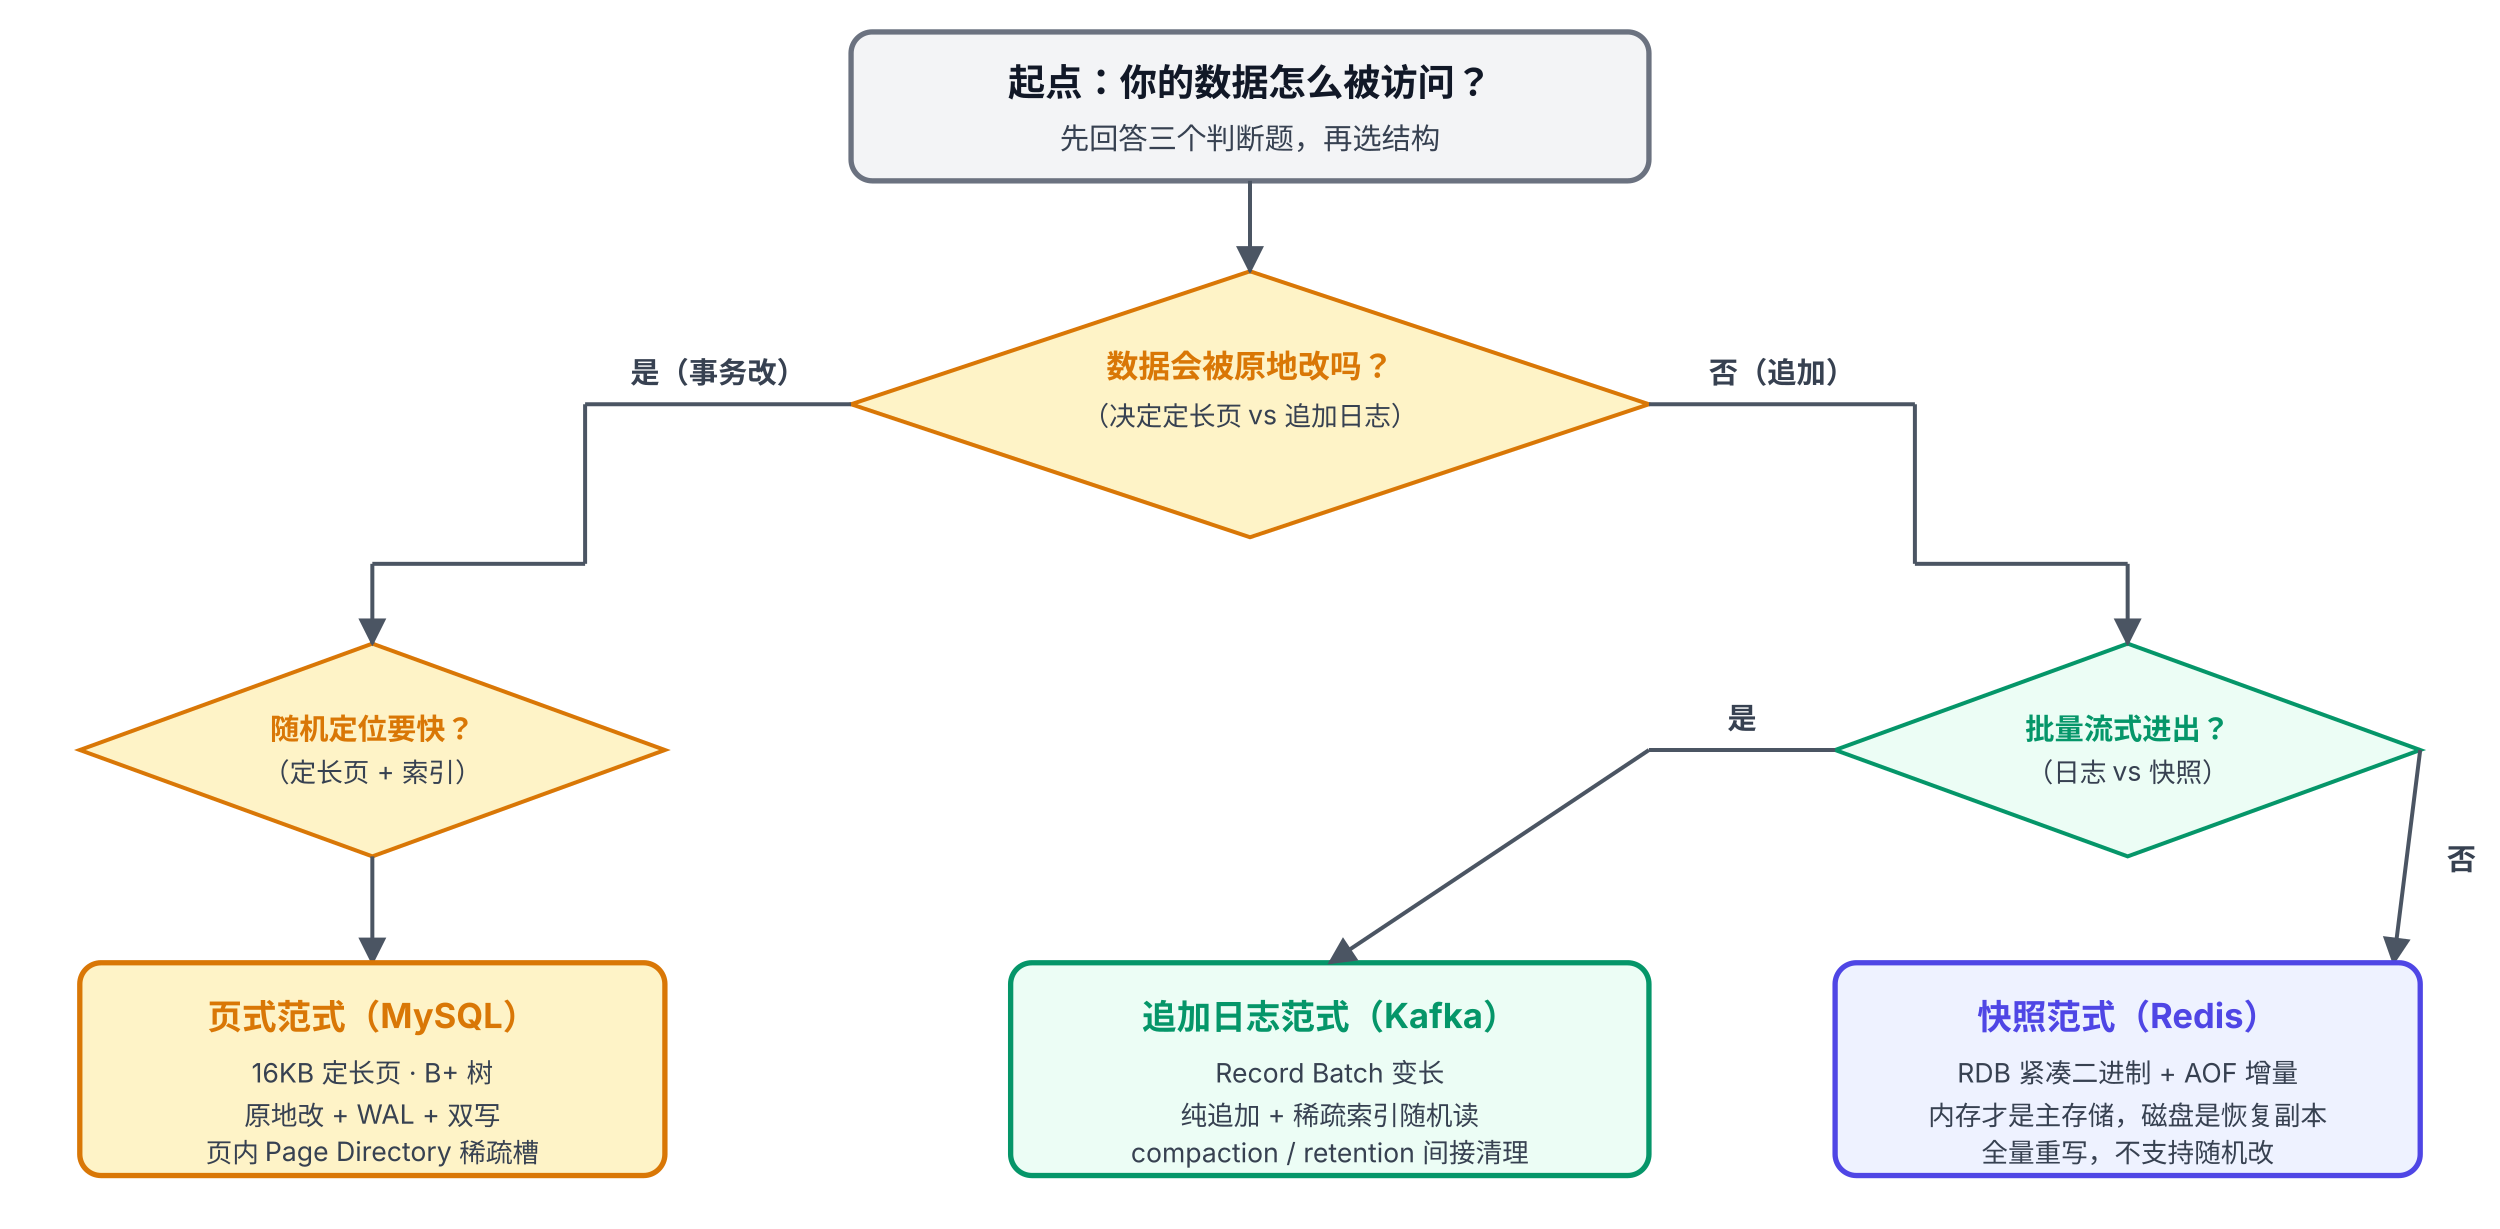
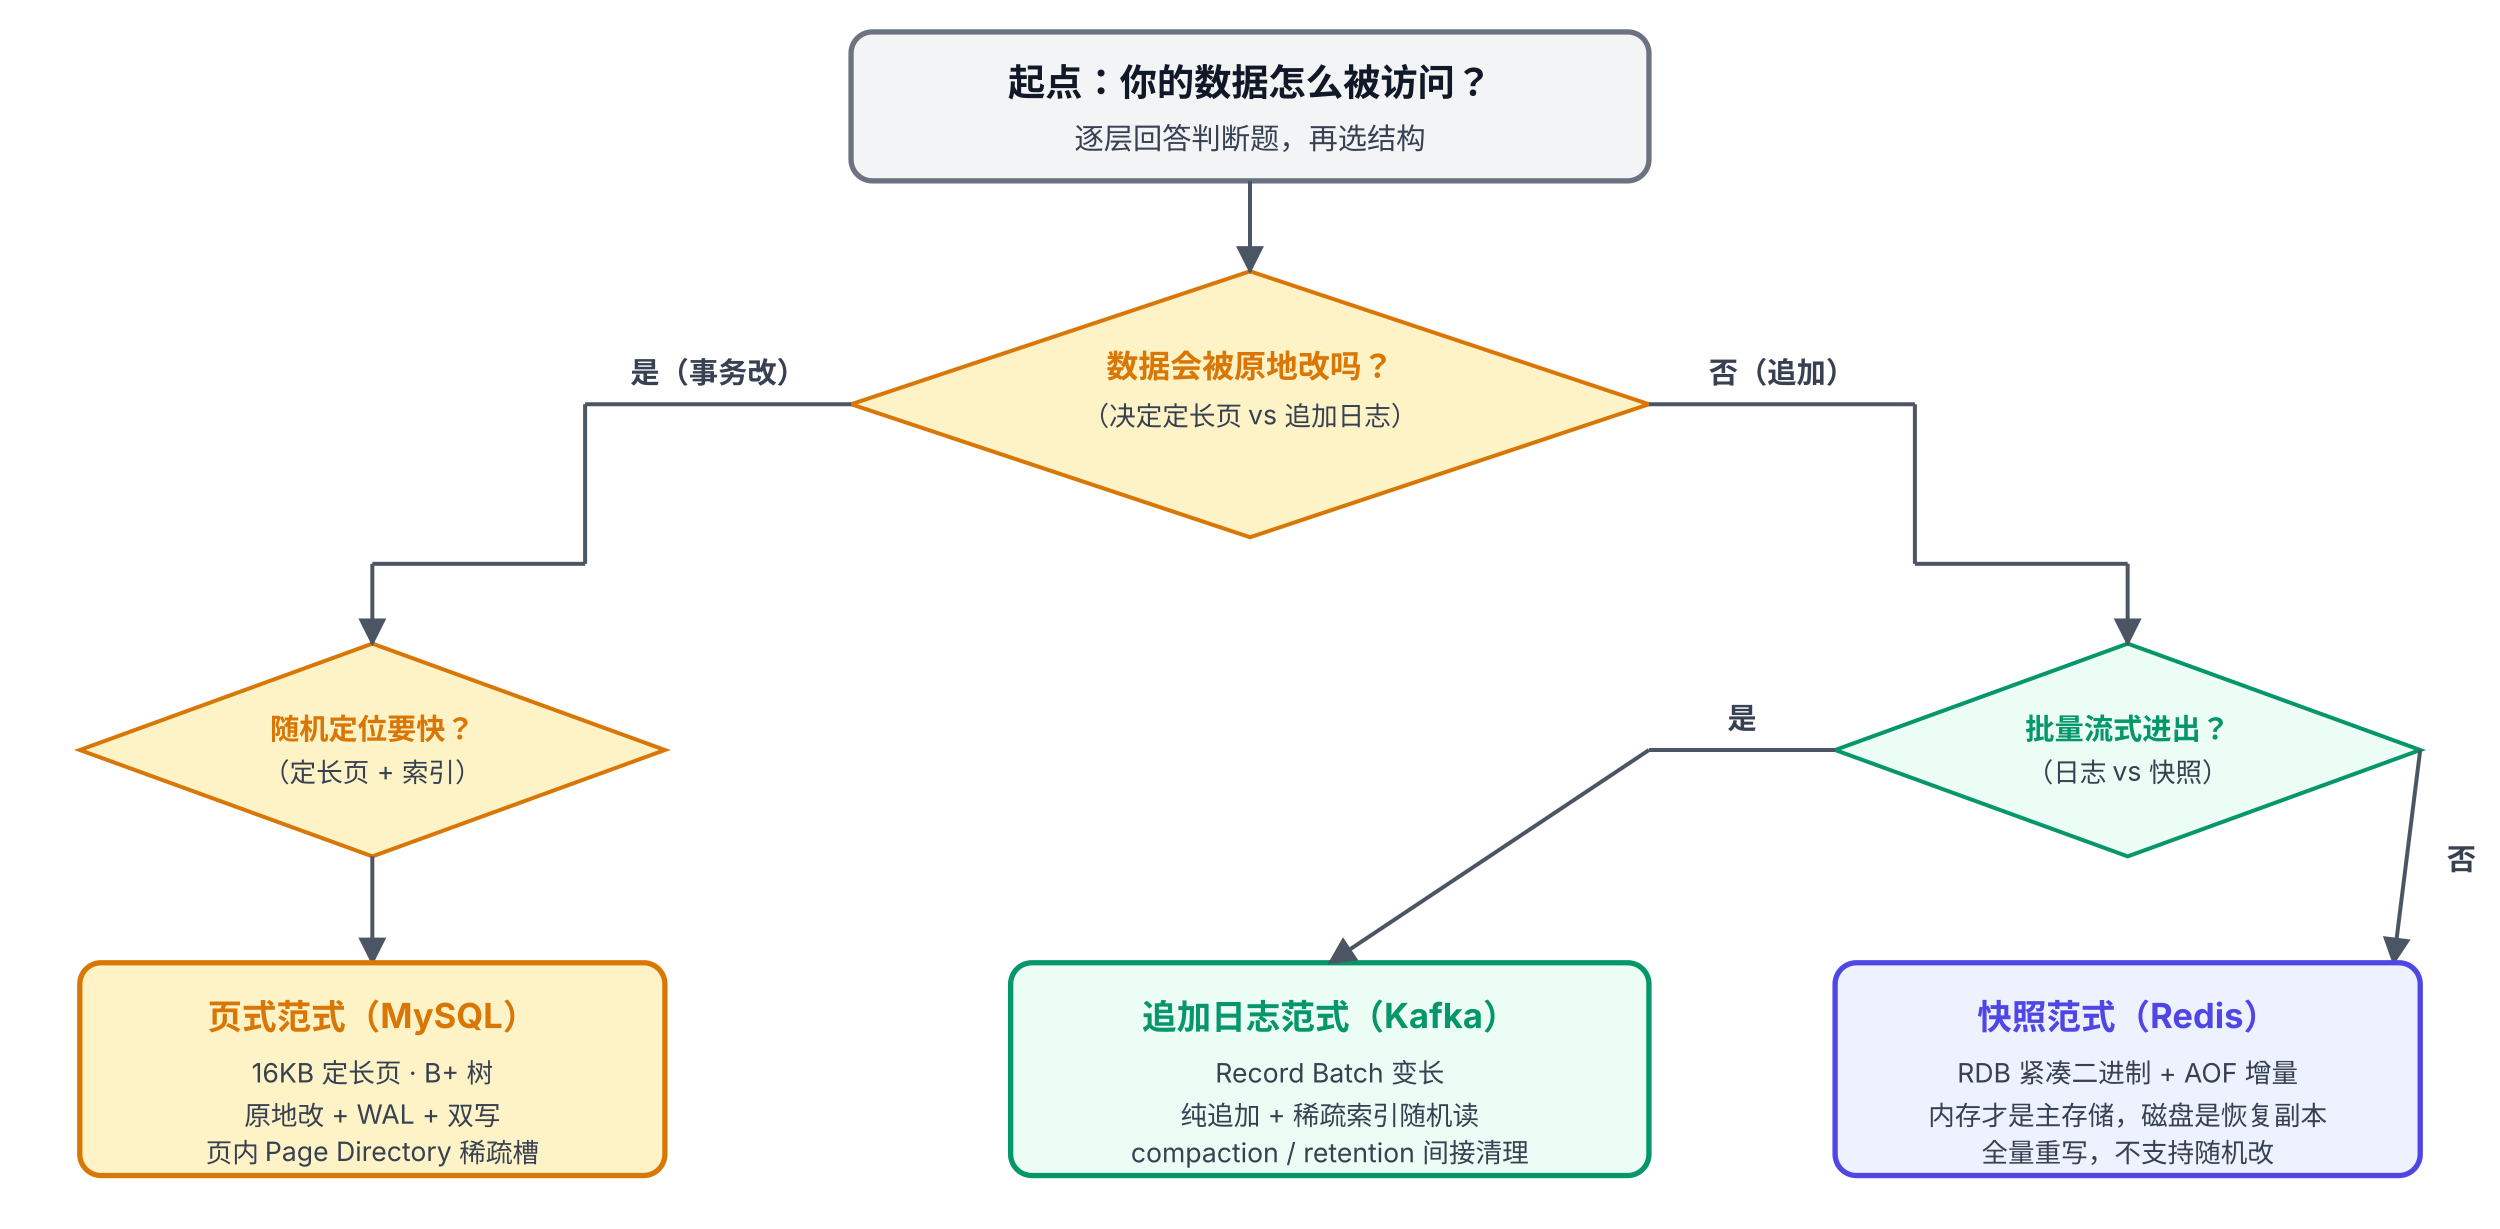
<svg xmlns="http://www.w3.org/2000/svg" viewBox="0 68 940 462" font-family="system-ui, -apple-system, 'PingFang SC', 'Microsoft YaHei', sans-serif">
  <defs>
    <marker id="arrow" viewBox="0 0 10 10" refX="9" refY="5" markerWidth="7" markerHeight="7" orient="auto-start-reverse">
      <path d="M0,0 L10,5 L0,10 z" fill="#4B5563" />
    </marker>
  </defs>
  <rect x="320" y="80" width="300" height="56" rx="8" fill="#F3F4F6" stroke="#6B7280" stroke-width="2" />
  <text x="470" y="104" text-anchor="middle" font-size="14" font-weight="700" fill="#111827">起点：你的数据怎么被访问？</text>
-   <text x="470" y="124" text-anchor="middle" font-size="11" fill="#374151">先回答三个判断题，再选结构</text>
+   <text x="470" y="124" text-anchor="middle" font-size="11" fill="#374151">逐层回答判断题，再选结构</text>
  <polygon points="470,170 620,220 470,270 320,220" fill="#FEF3C7" stroke="#D97706" stroke-width="1.5" />
  <text x="470" y="210" text-anchor="middle" font-size="12" font-weight="700" fill="#D97706">数据会被原地改吗？</text>
  <text x="470" y="228" text-anchor="middle" font-size="10" fill="#374151">（决定定长页 vs 追加日志）</text>
  <line x1="470" y1="136" x2="470" y2="170" stroke="#4B5563" stroke-width="1.5" marker-end="url(#arrow)" />
  <line x1="320" y1="220" x2="220" y2="220" stroke="#4B5563" stroke-width="1.5" />
  <text x="270" y="212" text-anchor="middle" font-size="11" font-weight="700" fill="#374151">是（事务改）</text>
  <line x1="620" y1="220" x2="720" y2="220" stroke="#4B5563" stroke-width="1.5" />
  <text x="670" y="212" text-anchor="middle" font-size="11" font-weight="700" fill="#374151">否（追加）</text>
  <polygon points="140,310 250,350 140,390 30,350" fill="#FEF3C7" stroke="#D97706" stroke-width="1.5" />
  <text x="140" y="346" text-anchor="middle" font-size="11" font-weight="700" fill="#D97706">随机定位要快？</text>
  <text x="140" y="362" text-anchor="middle" font-size="10" fill="#374151">（定长页 + 索引）</text>
  <line x1="220" y1="220" x2="220" y2="280" stroke="#4B5563" stroke-width="1.5" />
  <line x1="220" y1="280" x2="140" y2="280" stroke="#4B5563" stroke-width="1.5" />
  <line x1="140" y1="280" x2="140" y2="310" stroke="#4B5563" stroke-width="1.5" marker-end="url(#arrow)" />
  <line x1="140" y1="390" x2="140" y2="430" stroke="#4B5563" stroke-width="1.5" marker-end="url(#arrow)" />
  <rect x="30" y="430" width="220" height="80" rx="8" fill="#FEF3C7" stroke="#D97706" stroke-width="2" />
  <text x="140" y="455" text-anchor="middle" font-size="13" font-weight="700" fill="#D97706">页式范式（MySQL）</text>
  <text x="140" y="475" text-anchor="middle" font-size="10" fill="#374151">16KB 定长页 · B+ 树</text>
  <text x="140" y="491" text-anchor="middle" font-size="10" fill="#374151">原地改 + WAL + 双写</text>
  <text x="140" y="505" text-anchor="middle" font-size="10" fill="#374151">页内 Page Directory 稀疏槽</text>
  <polygon points="800,310 910,350 800,390 690,350" fill="#ECFDF5" stroke="#059669" stroke-width="1.5" />
  <text x="800" y="346" text-anchor="middle" font-size="11" font-weight="700" fill="#059669">批量流式进出？</text>
  <text x="800" y="362" text-anchor="middle" font-size="10" fill="#374151">（日志 vs 快照）</text>
  <line x1="720" y1="220" x2="720" y2="280" stroke="#4B5563" stroke-width="1.5" />
  <line x1="720" y1="280" x2="800" y2="280" stroke="#4B5563" stroke-width="1.5" />
  <line x1="800" y1="280" x2="800" y2="310" stroke="#4B5563" stroke-width="1.5" marker-end="url(#arrow)" />
  <line x1="690" y1="350" x2="620" y2="350" stroke="#4B5563" stroke-width="1.5" />
  <text x="655" y="342" text-anchor="middle" font-size="11" font-weight="700" fill="#374151">是</text>
  <line x1="910" y1="350" x2="900" y2="430" stroke="#4B5563" stroke-width="1.5" marker-end="url(#arrow)" />
  <text x="920" y="395" font-size="11" font-weight="700" fill="#374151">否</text>
  <rect x="380" y="430" width="240" height="80" rx="8" fill="#ECFDF5" stroke="#059669" stroke-width="2" />
  <text x="500" y="455" text-anchor="middle" font-size="13" font-weight="700" fill="#059669">追加日志范式（Kafka）</text>
  <text x="500" y="475" text-anchor="middle" font-size="10" fill="#374151">Record Batch 变长</text>
  <text x="500" y="491" text-anchor="middle" font-size="10" fill="#374151">纯追加 + 稀疏索引随机读</text>
  <text x="500" y="505" text-anchor="middle" font-size="10" fill="#374151">compaction / retention 间接清理</text>
  <line x1="620" y1="350" x2="500" y2="430" stroke="#4B5563" stroke-width="1.5" marker-end="url(#arrow)" />
  <rect x="690" y="430" width="220" height="80" rx="8" fill="#EEF2FF" stroke="#4F46E5" stroke-width="2" />
  <text x="800" y="455" text-anchor="middle" font-size="13" font-weight="700" fill="#4F46E5">快照范式（Redis）</text>
  <text x="800" y="475" text-anchor="middle" font-size="10" fill="#374151">RDB 紧凑二进制 + AOF 增量</text>
  <text x="800" y="491" text-anchor="middle" font-size="10" fill="#374151">内存才是主存储，磁盘是恢复副本</text>
  <text x="800" y="505" text-anchor="middle" font-size="10" fill="#374151">全量重写，不支持随机改</text>
</svg>
